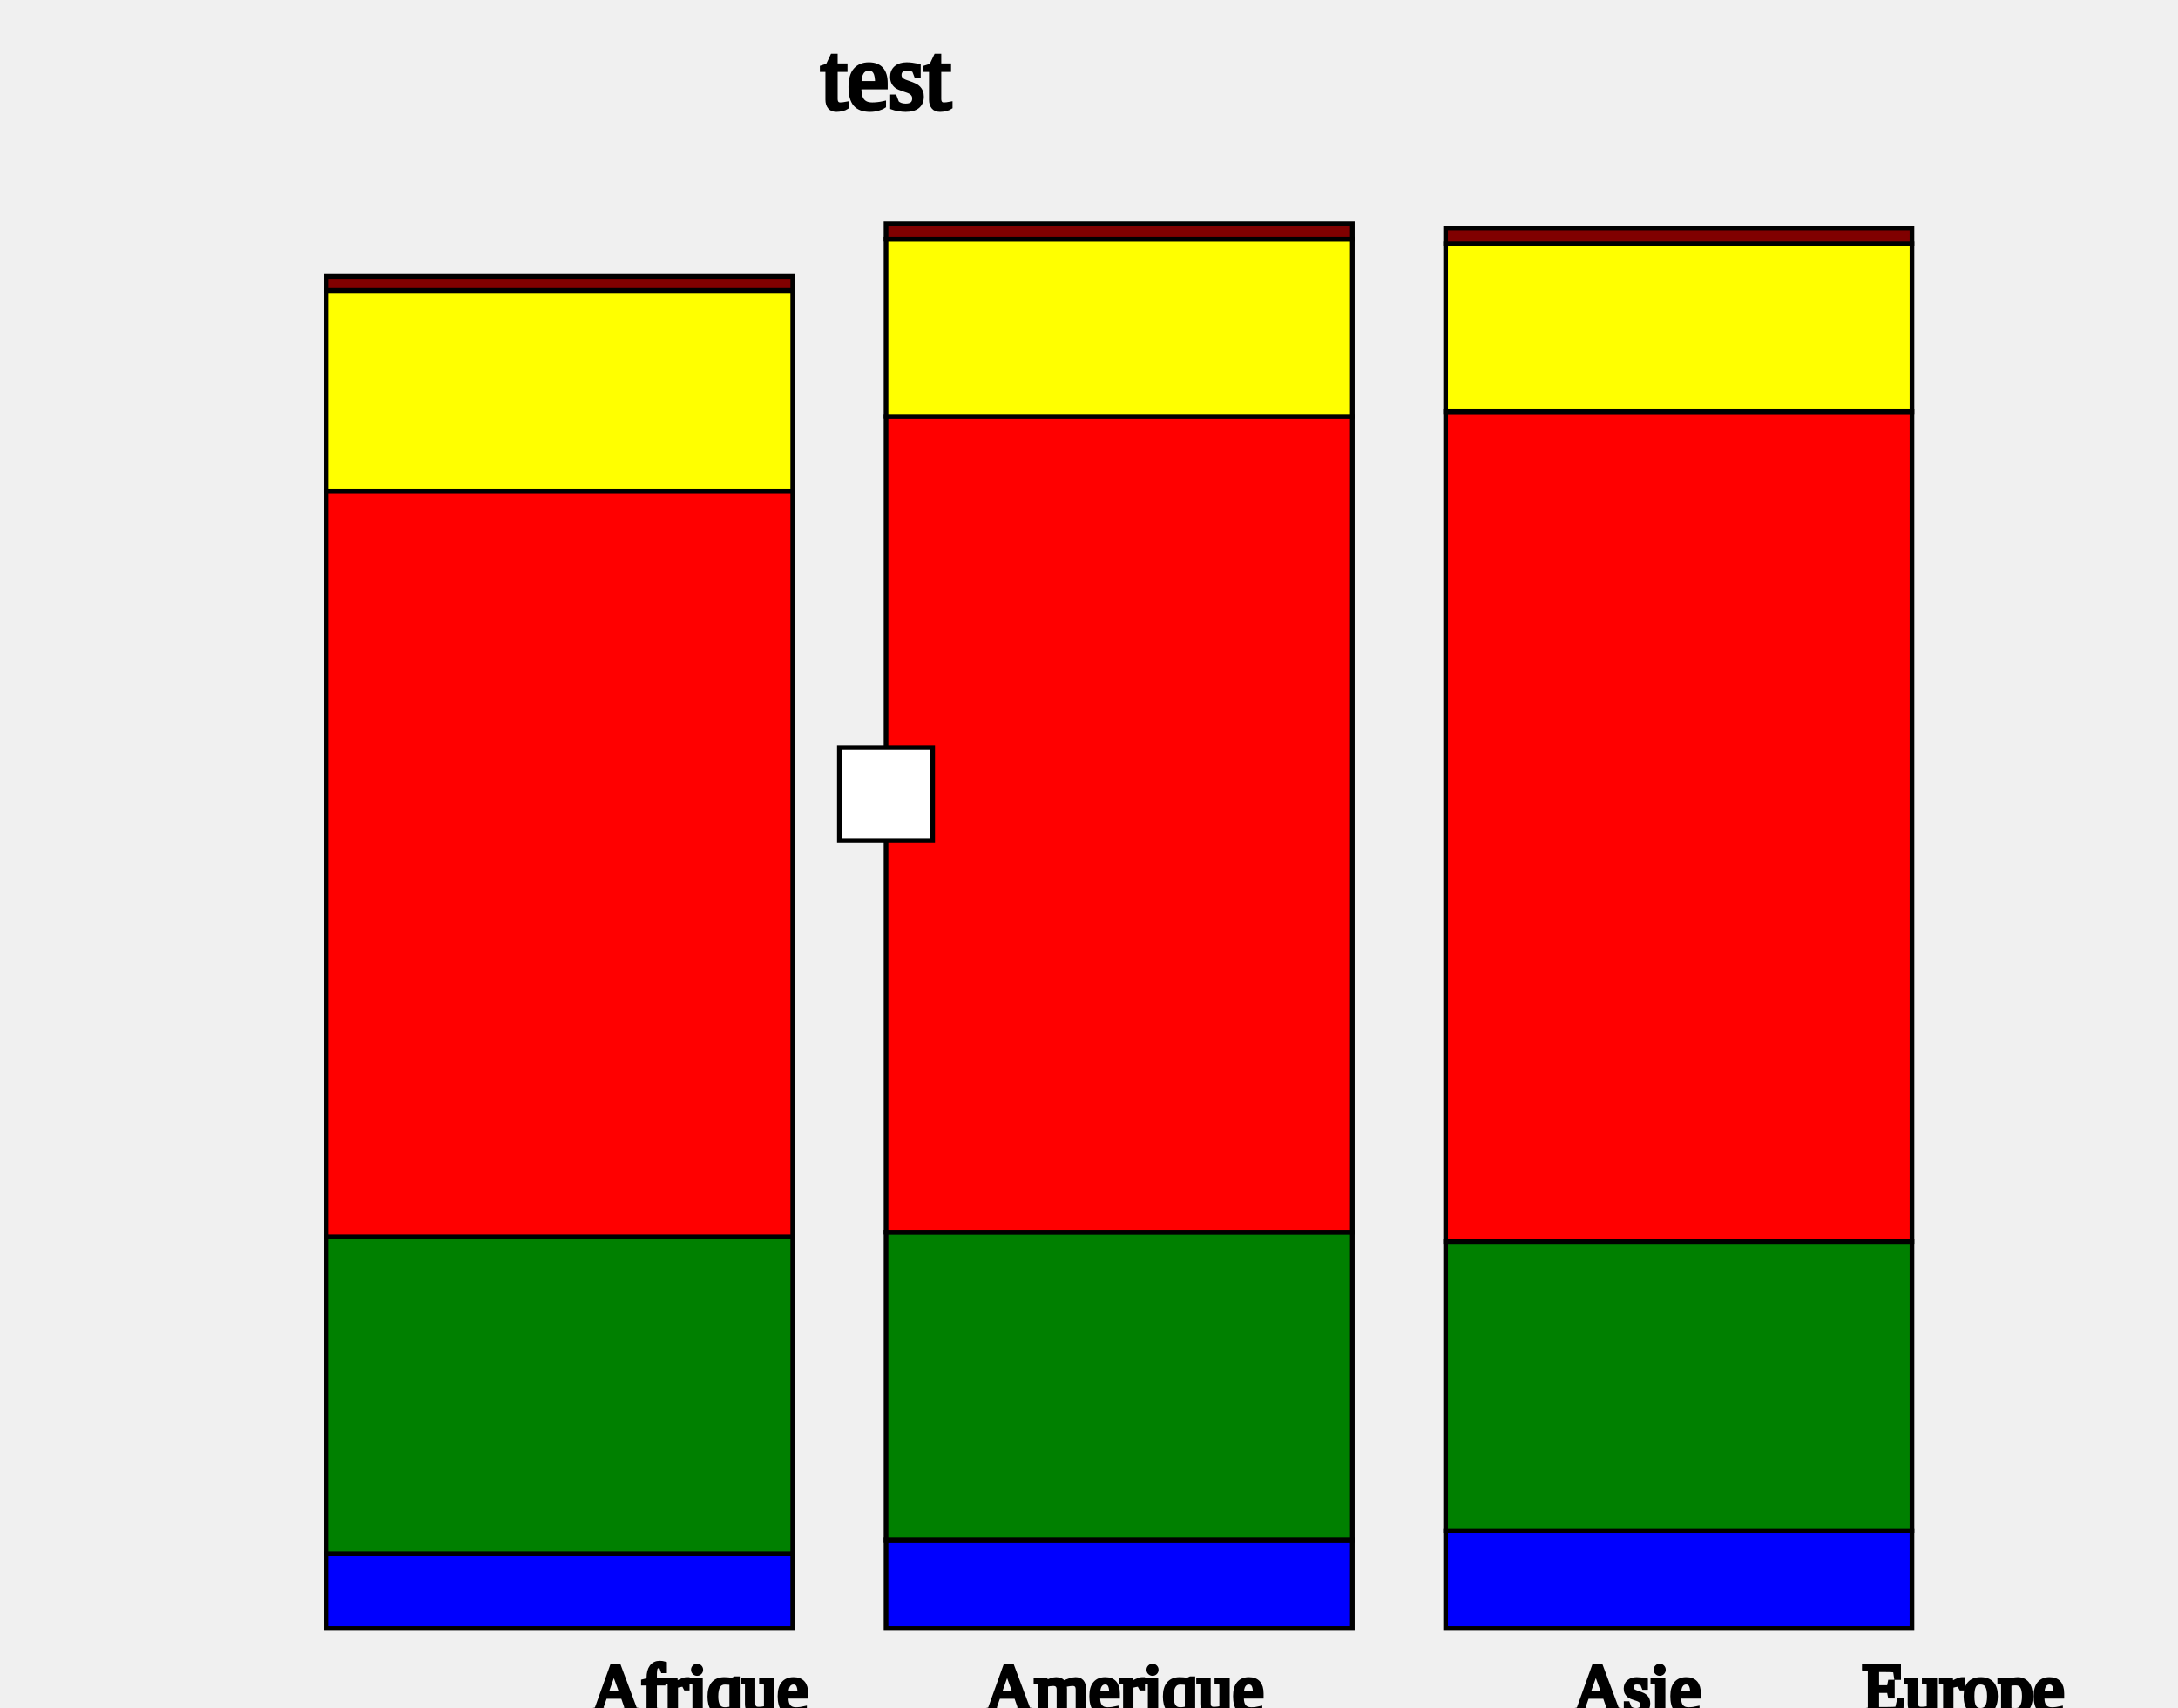
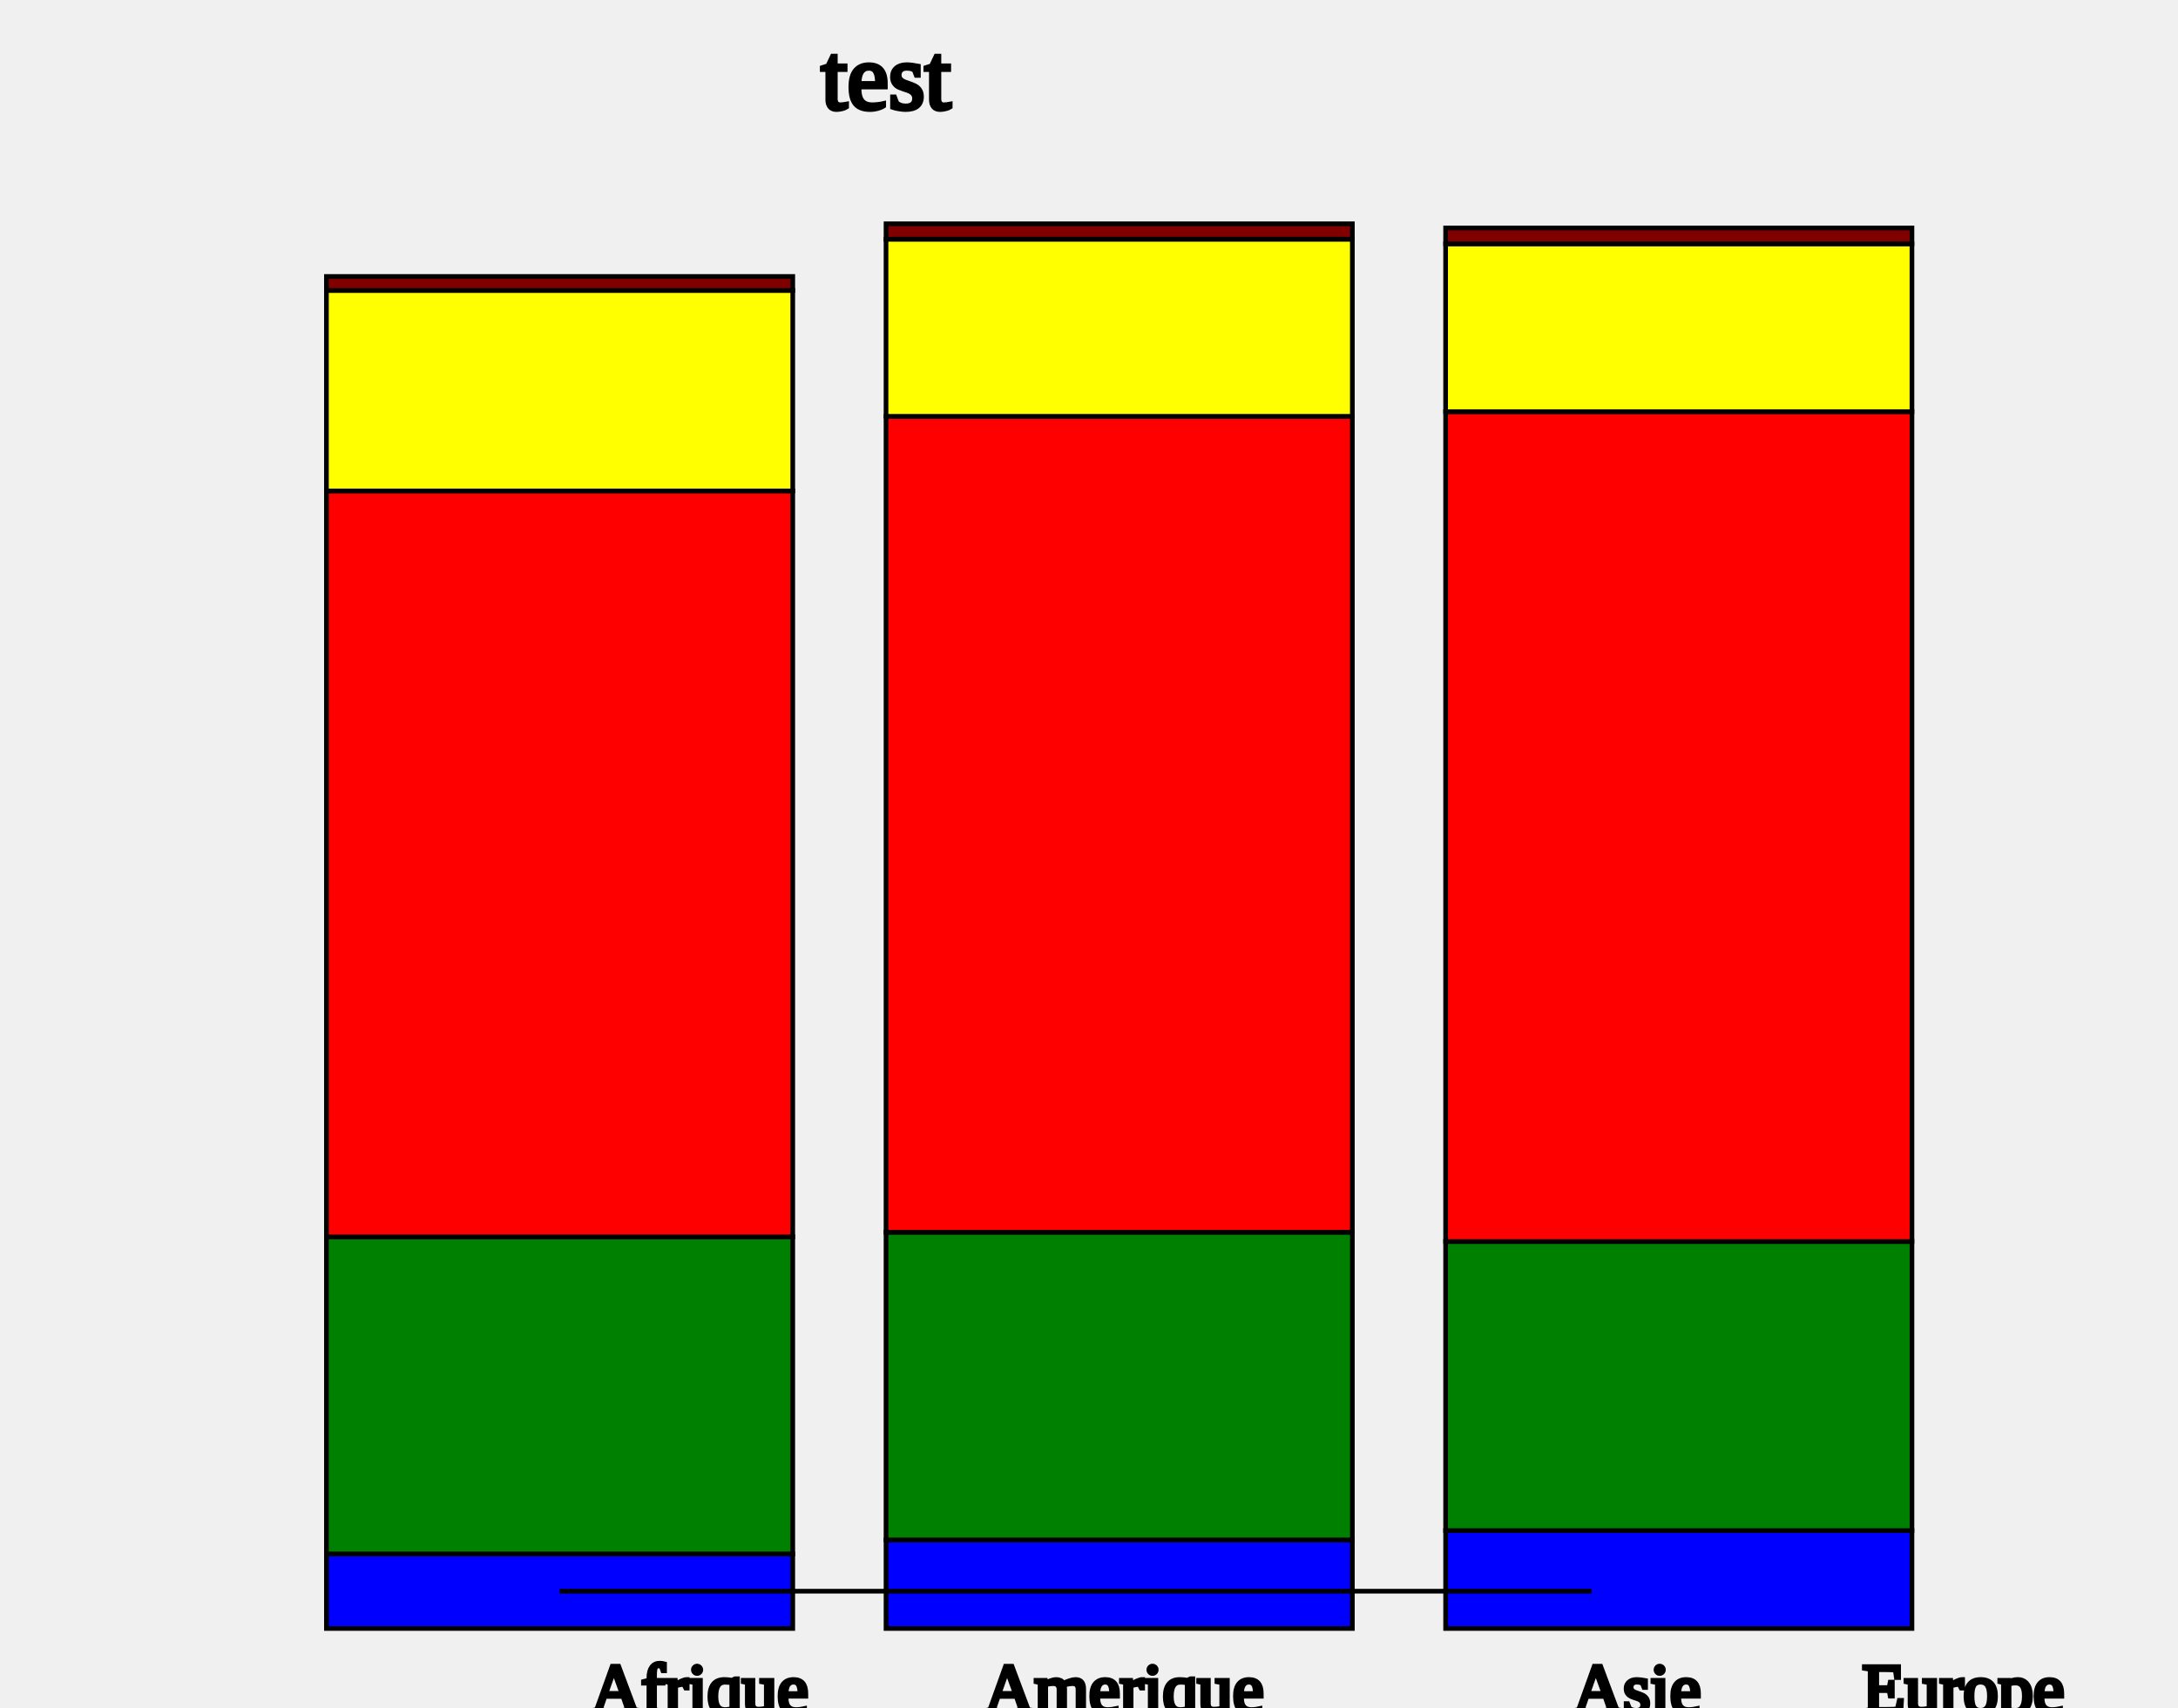
<svg xmlns="http://www.w3.org/2000/svg">
  <rect x="70.0" y="333.3" height="16.0" width="100.0" fill="Blue " stroke="black" transform="rotate(0)" />
  <rect x="70.0" y="265.3" height="68.0" width="100.0" fill=" Green " stroke="black" transform="rotate(0)" />
  <rect x="70.0" y="105.3" height="160.0" width="100.0" fill=" Red " stroke="black" transform="rotate(0)" />
  <rect x="70.0" y="62.3" height="43.0" width="100.0" fill=" Yellow " stroke="black" transform="rotate(0)" />
  <rect x="70.0" y="59.3" height="3.0" width="100.0" fill=" Maroon " stroke="black" transform="rotate(0)" />
  <rect x="190.0" y="330.3" height="19.0" width="100.0" fill="Blue " stroke="black" transform="rotate(0)" />
  <rect x="190.0" y="264.3" height="66.0" width="100.0" fill=" Green " stroke="black" transform="rotate(0)" />
  <rect x="190.0" y="89.3" height="175.0" width="100.0" fill=" Red " stroke="black" transform="rotate(0)" />
  <rect x="190.0" y="51.3" height="38.0" width="100.0" fill=" Yellow " stroke="black" transform="rotate(0)" />
  <rect x="190.0" y="48" height="3.3" width="100.0" fill=" Maroon " stroke="black" transform="rotate(0)" />
  <rect x="310.0" y="328.3" height="21.0" width="100.0" fill="Blue " stroke="black" transform="rotate(0)" />
  <rect x="310.0" y="266.3" height="62.0" width="100.0" fill=" Green " stroke="black" transform="rotate(0)" />
  <rect x="310.0" y="88.3" height="178.0" width="100.0" fill=" Red " stroke="black" transform="rotate(0)" />
  <rect x="310.0" y="52.3" height="36.0" width="100.0" fill=" Yellow " stroke="black" transform="rotate(0)" />
  <rect x="310.0" y="48.9" height="3.4" width="100.0" fill=" Maroon " stroke="black" transform="rotate(0)" />
  <text x="190.0" y="23.3" font-size="20" text-anchor="middle" fill="black" stroke="black" transform="rotate(0)">test</text>
  <rect x="130.0" y="370.3" height="7.0" width="20.0" fill="Blue " stroke="black" transform="rotate(0)" />
  <text x="150.0" y="367.3" font-size="15" text-anchor="middle" fill="black" stroke="black" transform="rotate(0)">Afrique</text>
  <rect x="221.0" y="370.3" height="7.0" width="20.0" fill=" Green " stroke="black" transform="rotate(0)" />
  <text x="241.0" y="367.3" font-size="15" text-anchor="middle" fill="black" stroke="black" transform="rotate(0)">Amerique</text>
  <rect x="331.0" y="370.3" height="7.0" width="20.0" fill=" Red " stroke="black" transform="rotate(0)" />
  <text x="351.0" y="367.3" font-size="15" text-anchor="middle" fill="black" stroke="black" transform="rotate(0)">Asie</text>
  <rect x="401.0" y="370.3" height="7.0" width="20.0" fill=" Yellow " stroke="black" transform="rotate(0)" />
  <text x="421.0" y="367.3" font-size="15" text-anchor="middle" fill="black" stroke="black" transform="rotate(0)">Europe</text>
  <rect x="492.0" y="370.3" height="7.0" width="20.0" fill=" Maroon " stroke="black" transform="rotate(0)" />
  <text x="512.0" y="367.3" font-size="15" text-anchor="middle" fill="black" stroke="black" transform="rotate(0)">Oceanie</text>
-   <rect x="180.0" y="160.3" height="20.0" width="20.0" fill="white" stroke="black" transform="rotate(0)" />
+   <polyline points="120.0 341.3 341.3 341.3 " fill="white" stroke="Black" transform="rotate(0)" />
</svg>
